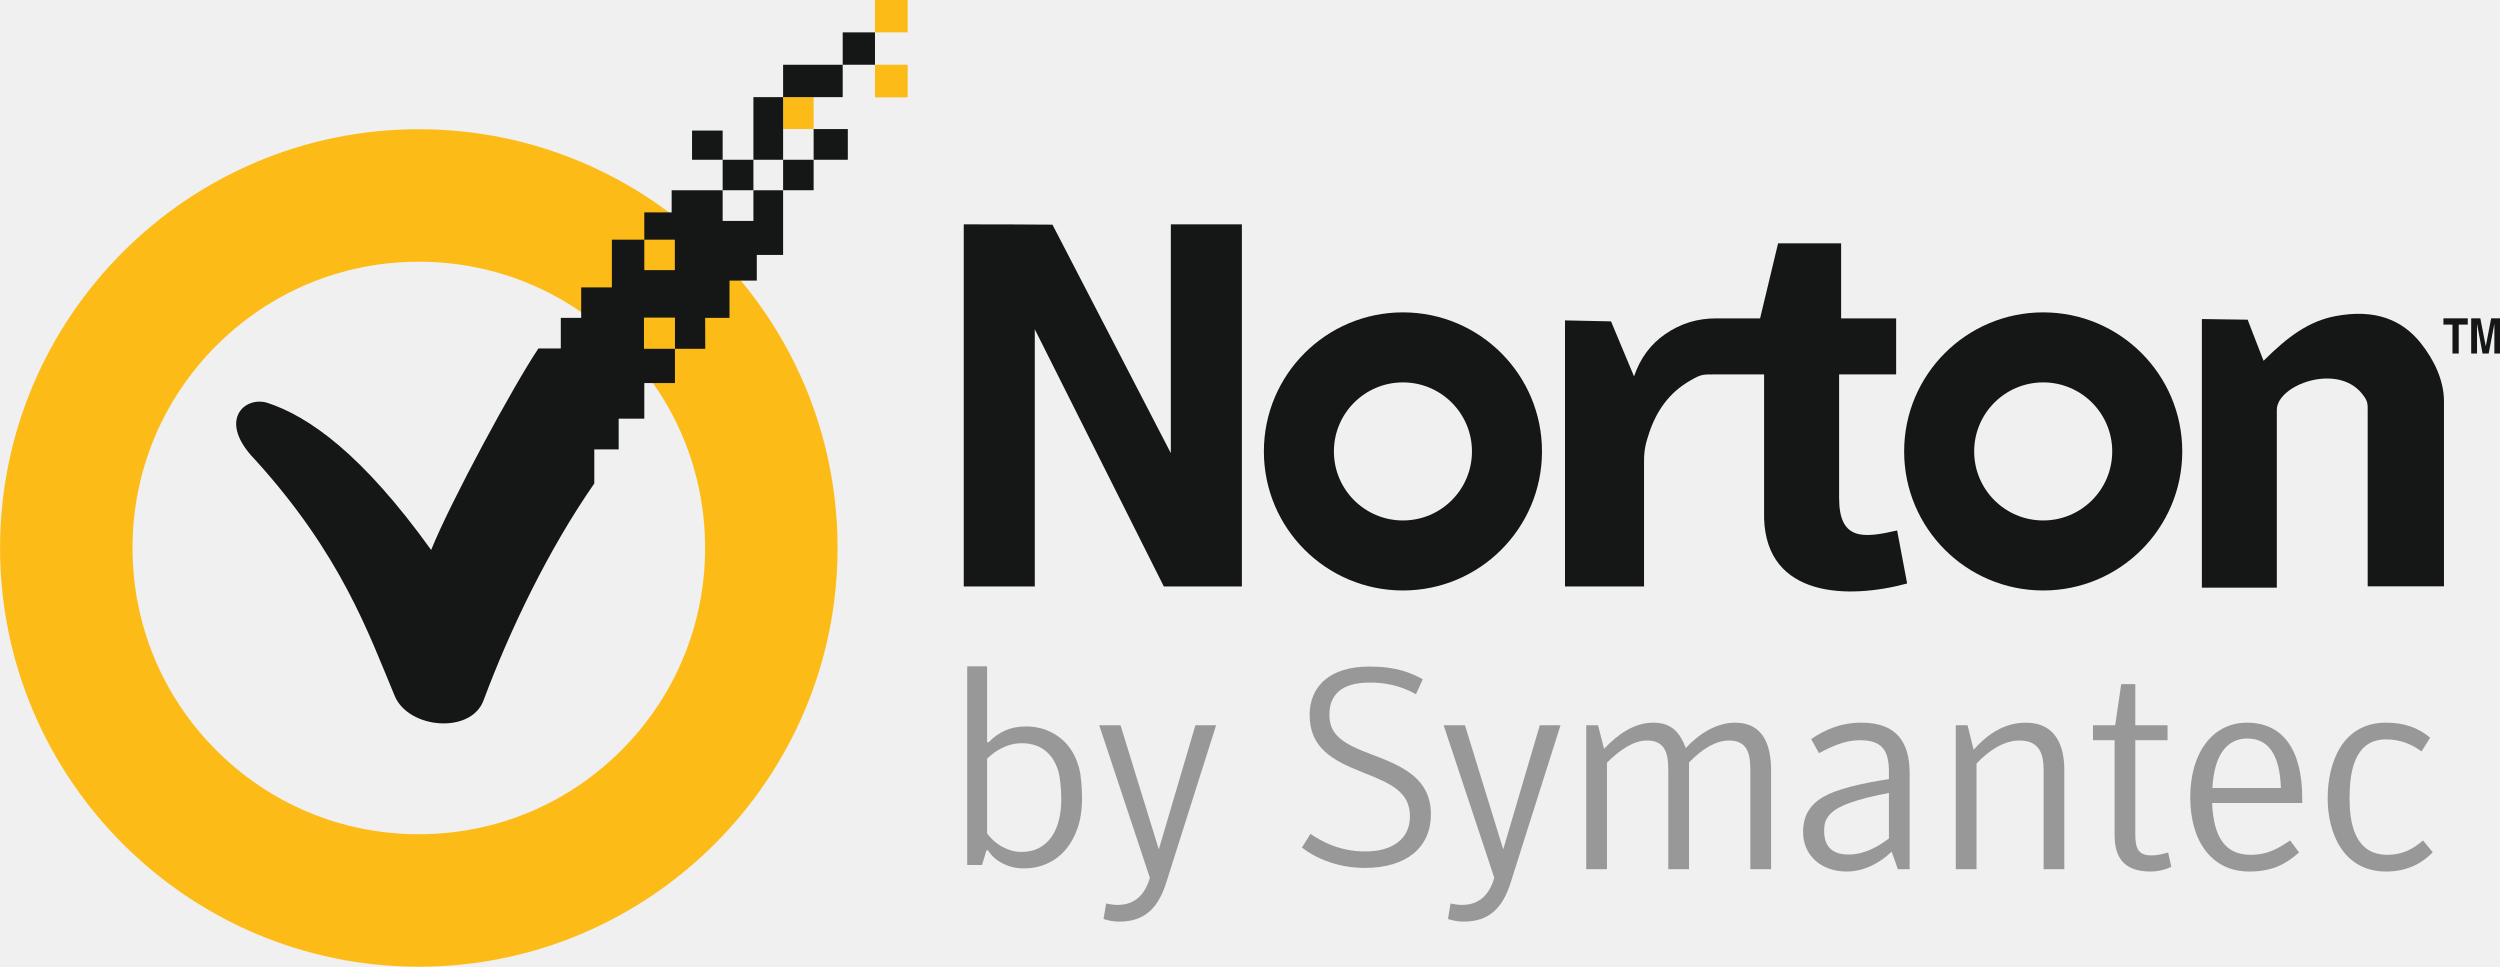
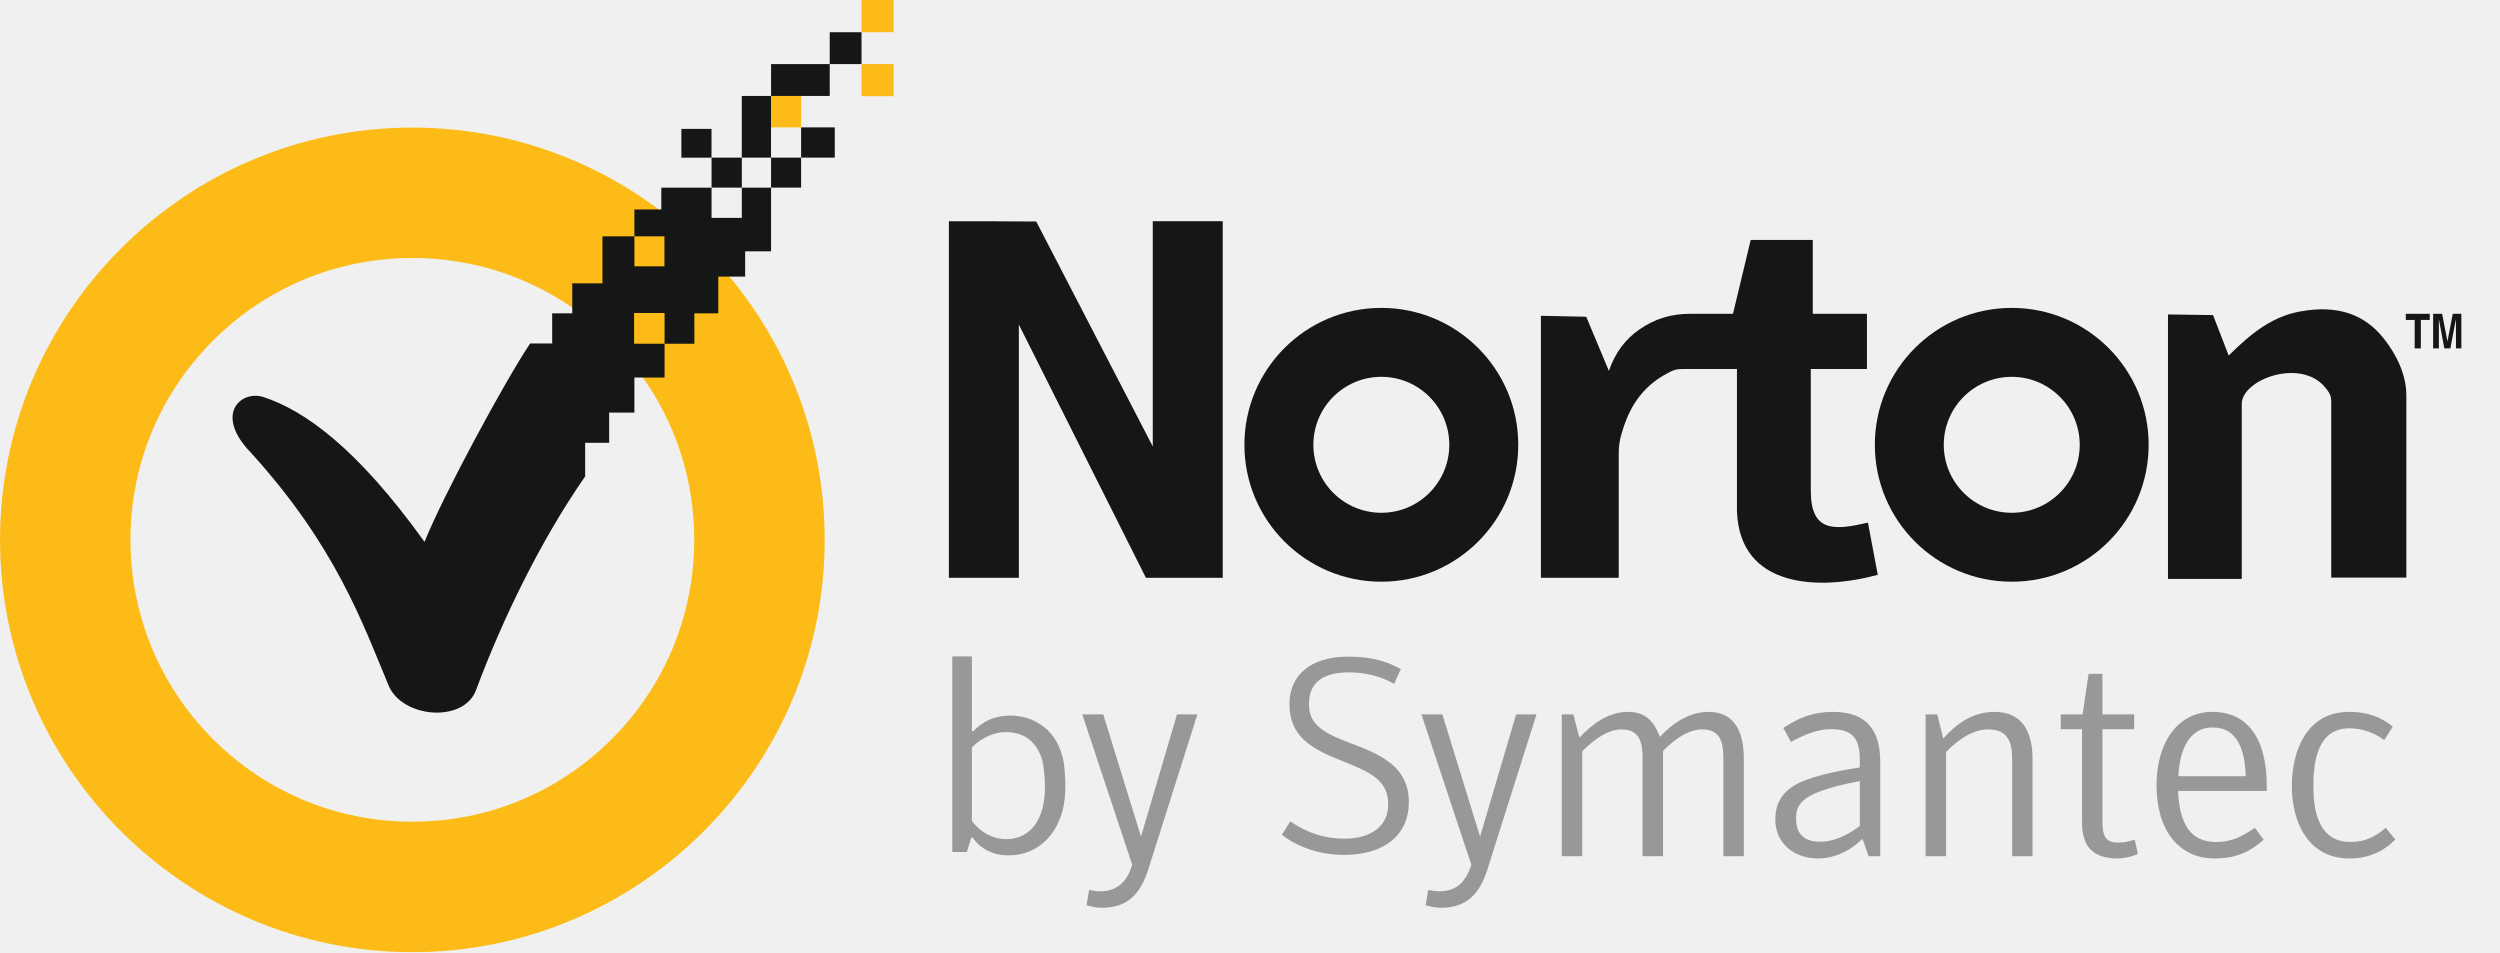
- <svg xmlns="http://www.w3.org/2000/svg" width="694.2pt" height="268.5pt" viewBox="0 0 694.2 268.5" version="1.1">
-   <defs>
-     <clipPath id="clip1">
-       <path d="M 678 88 L 694.199 88 L 694.199 99 L 678 99 Z M 678 88 " />
-     </clipPath>
-     <clipPath id="clip2">
-       <path d="M 0 35 L 233 35 L 233 268.5 L 0 268.5 Z M 0 35 " />
-     </clipPath>
-   </defs>
-   <g id="surface1">
-     <path style=" stroke:none;fill-rule:evenodd;fill:rgb(8.228%,8.617%,8.617%);fill-opacity:1;" d="M 267.613 62.297 C 275.859 62.297 284.055 62.312 292.246 62.383 L 325.117 125.824 L 325.117 62.297 L 344.844 62.297 L 344.844 162.855 L 323.176 162.859 L 287.34 91.441 L 287.34 162.855 L 267.613 162.855 Z M 267.613 62.297 " />
-     <path style=" stroke:none;fill-rule:evenodd;fill:rgb(8.228%,8.617%,8.617%);fill-opacity:1;" d="M 567.355 86.738 C 588.68 86.738 605.969 104.027 605.969 125.352 C 605.969 146.676 588.68 163.965 567.355 163.965 C 546.031 163.965 528.742 146.676 528.742 125.352 C 528.742 104.027 546.031 86.738 567.355 86.738 Z M 567.355 106.184 C 577.941 106.184 586.523 114.766 586.523 125.352 C 586.523 135.938 577.941 144.52 567.355 144.52 C 556.77 144.52 548.188 135.938 548.188 125.352 C 548.188 114.766 556.77 106.184 567.355 106.184 Z M 567.355 106.184 " />
-     <path style=" stroke:none;fill-rule:evenodd;fill:rgb(8.228%,8.617%,8.617%);fill-opacity:1;" d="M 389.566 86.738 C 410.895 86.738 428.18 104.027 428.18 125.352 C 428.18 146.676 410.895 163.965 389.566 163.965 C 368.242 163.965 350.953 146.676 350.953 125.352 C 350.953 104.027 368.242 86.738 389.566 86.738 Z M 389.566 106.184 C 400.152 106.184 408.734 114.766 408.734 125.352 C 408.734 135.938 400.152 144.52 389.566 144.52 C 378.98 144.52 370.398 135.938 370.398 125.352 C 370.398 114.766 378.98 106.184 389.566 106.184 Z M 389.566 106.184 " />
-     <path style=" stroke:none;fill-rule:evenodd;fill:rgb(8.228%,8.617%,8.617%);fill-opacity:1;" d="M 434.57 88.965 C 434.57 113.594 434.57 138.223 434.57 162.855 C 441.887 162.855 449.199 162.855 456.516 162.855 C 456.516 151.238 456.516 139.617 456.516 128.004 C 456.516 124.93 456.984 123.027 457.984 120.078 C 459.996 114.141 463.391 109.094 469.32 105.688 C 472.352 103.949 472.691 103.965 476.043 103.965 C 480.645 103.965 485.25 103.965 489.852 103.965 C 489.852 117.297 489.852 130.629 489.852 143.965 C 490.555 165.93 513.121 166.484 529.574 162.02 C 528.648 157.113 527.723 152.211 526.797 147.297 C 517.387 149.48 510.684 150.113 510.684 138.316 C 510.684 126.863 510.684 115.414 510.684 103.965 C 515.965 103.965 521.242 103.965 526.52 103.965 C 526.52 98.777 526.52 93.59 526.52 88.406 C 521.426 88.406 516.332 88.406 511.242 88.406 C 511.242 81.465 511.242 74.516 511.242 67.57 C 505.406 67.57 499.574 67.57 493.738 67.57 C 492.074 74.516 490.406 81.465 488.738 88.406 C 484.691 88.406 480.645 88.406 476.598 88.406 C 471.297 88.406 466.676 89.797 462.266 92.871 C 458.469 95.52 455.512 99.301 453.738 104.516 C 451.609 99.426 449.477 94.336 447.348 89.238 C 443.09 89.145 438.828 89.055 434.57 88.965 Z M 434.57 88.965 " />
-     <path style=" stroke:none;fill-rule:evenodd;fill:rgb(8.228%,8.617%,8.617%);fill-opacity:1;" d="M 611.414 88.59 C 611.414 113.449 611.414 138.316 611.414 163.18 C 618.352 163.18 625.289 163.18 632.227 163.18 C 632.227 146.727 632.227 130.273 632.227 113.82 C 632.227 106.914 648.859 100.742 655.797 109.219 C 657.633 111.465 657.461 112.055 657.461 114.738 C 657.461 130.762 657.461 146.785 657.461 162.809 C 664.52 162.809 671.582 162.809 678.641 162.809 C 678.641 145.684 678.641 128.555 678.641 111.426 C 678.641 105.59 675.863 99.895 672.258 95.352 C 667 88.715 659.453 85.738 648.57 87.766 C 641.223 89.137 635.359 93.359 628.543 100.191 C 627.07 96.383 625.598 92.578 624.125 88.77 C 619.887 88.715 615.652 88.648 611.414 88.59 Z M 611.414 88.59 " />
-     <g clip-path="url(#clip1)" clip-rule="nonzero">
-       <path style=" stroke:none;fill-rule:evenodd;fill:rgb(8.228%,8.617%,8.617%);fill-opacity:1;" d="M 682.738 90.129 L 685.25 90.129 L 685.25 88.402 L 678.488 88.402 L 678.488 90.129 L 681 90.129 L 681 98.164 L 682.738 98.164 Z M 694.258 88.402 L 691.746 88.402 L 690.262 96.098 L 690.238 96.098 L 688.734 88.402 L 686.199 88.402 L 686.199 98.164 L 687.82 98.164 L 687.82 90.008 L 687.844 90.008 L 689.359 98.164 L 691.062 98.164 L 692.613 90.008 L 692.637 90.008 L 692.637 98.164 L 694.258 98.164 Z M 694.258 88.402 " />
-     </g>
-     <g clip-path="url(#clip2)" clip-rule="nonzero">
-       <path style=" stroke:none;fill-rule:evenodd;fill:rgb(98.827%,73.242%,9.009%);fill-opacity:1;" d="M 116.293 268.441 C 52.195 268.434 0.023 216.27 0.016 152.152 C 0.023 88.047 52.195 35.887 116.293 35.883 C 180.402 35.887 232.574 88.047 232.574 152.152 C 232.574 216.27 180.402 268.434 116.293 268.441 Z M 116.293 72.672 C 95.082 72.672 75.121 80.938 60.086 95.949 C 45.074 110.973 36.797 130.934 36.797 152.152 C 36.797 173.379 45.074 193.348 60.09 208.379 C 75.109 223.379 95.078 231.652 116.293 231.652 C 137.527 231.652 157.488 223.379 172.52 208.359 C 187.516 193.348 195.793 173.379 195.793 152.152 C 195.793 130.934 187.516 110.973 172.516 95.941 C 157.48 80.938 137.508 72.672 116.293 72.672 Z M 116.293 72.672 " />
-     </g>
-     <path style=" stroke:none;fill-rule:evenodd;fill:rgb(98.827%,73.242%,9.009%);fill-opacity:1;" d="M 242.965 27.035 L 252.035 27.035 L 252.035 17.977 L 242.965 17.977 Z M 242.965 27.035 " />
-     <path style=" stroke:none;fill-rule:evenodd;fill:rgb(98.827%,73.242%,9.009%);fill-opacity:1;" d="M 242.965 8.988 L 252.035 8.988 L 252.035 -0.094 L 242.965 -0.094 Z M 242.965 8.988 " />
-     <path style=" stroke:none;fill-rule:evenodd;fill:rgb(98.827%,73.242%,9.009%);fill-opacity:1;" d="M 217.453 35.828 L 225.93 35.828 L 225.93 26.973 L 217.453 26.973 Z M 217.453 35.828 " />
-     <path style=" stroke:none;fill-rule:evenodd;fill:rgb(8.228%,8.617%,8.617%);fill-opacity:1;" d="M 200.668 52.824 L 209.207 52.824 L 209.207 44.363 L 200.668 44.363 Z M 200.668 52.824 " />
-     <path style=" stroke:none;fill-rule:evenodd;fill:rgb(8.228%,8.617%,8.617%);fill-opacity:1;" d="M 225.93 44.363 L 235.422 44.363 L 235.422 35.836 L 225.93 35.836 Z M 225.93 44.363 " />
-     <path style=" stroke:none;fill-rule:evenodd;fill:rgb(8.228%,8.617%,8.617%);fill-opacity:1;" d="M 192.168 44.363 L 200.668 44.363 L 200.668 36.254 L 192.168 36.254 Z M 192.168 44.363 " />
-     <path style=" stroke:none;fill-rule:evenodd;fill:rgb(8.228%,8.617%,8.617%);fill-opacity:1;" d="M 217.453 52.824 L 225.93 52.824 L 225.93 44.363 L 217.453 44.363 Z M 217.453 52.824 " />
-     <path style=" stroke:none;fill-rule:evenodd;fill:rgb(8.228%,8.617%,8.617%);fill-opacity:1;" d="M 234 17.977 L 242.965 17.977 L 242.965 8.988 L 234 8.988 Z M 234 17.977 " />
-     <path style=" stroke:none;fill-rule:evenodd;fill:rgb(8.228%,8.617%,8.617%);fill-opacity:1;" d="M 217.453 26.973 L 234 26.973 L 234 17.98 L 217.453 17.98 Z M 217.453 26.973 " />
-     <path style=" stroke:none;fill-rule:evenodd;fill:rgb(8.228%,8.617%,8.617%);fill-opacity:1;" d="M 209.207 44.363 L 217.453 44.363 L 217.453 26.973 L 209.207 26.973 Z M 209.207 44.363 " />
-     <path style=" stroke:none;fill-rule:evenodd;fill:rgb(8.228%,8.617%,8.617%);fill-opacity:1;" d="M 209.207 52.824 L 209.207 61.355 L 200.668 61.355 L 200.668 52.824 L 186.504 52.824 L 186.504 58.973 L 178.91 58.973 L 178.91 66.559 L 187.391 66.559 L 187.391 75.008 L 178.91 75.008 L 178.91 66.559 L 169.906 66.559 L 169.906 79.812 L 161.383 79.812 L 161.383 88.27 L 155.723 88.27 L 155.723 96.762 L 149.508 96.762 C 142.52 107.152 125.02 139.523 119.723 152.719 C 100.656 126.172 85.848 115.648 74.184 111.84 C 67.887 109.941 60.309 116.797 70.762 127.578 C 94.758 153.969 102.32 175.82 109.609 193.258 C 113.469 202.445 130.77 203.867 134.254 194.52 C 141.641 174.727 152.344 152.504 165.023 134.254 L 165.023 124.785 L 171.793 124.785 L 171.793 116.258 L 178.91 116.258 L 178.91 106.371 L 187.422 106.371 L 187.422 96.848 L 178.82 96.848 L 178.82 88.184 L 187.422 88.184 L 187.422 96.848 L 195.836 96.848 L 195.809 88.27 L 202.566 88.27 L 202.566 77.922 L 210.148 77.922 L 210.148 70.797 L 217.453 70.797 L 217.453 52.824 Z M 209.207 52.824 " />
-     <path style=" stroke:none;fill-rule:evenodd;fill:rgb(59.569%,59.569%,59.959%);fill-opacity:1;" d="M 363.898 231.559 L 361.512 235.34 C 363.344 236.777 365.934 238.293 369.172 239.398 C 371.984 240.359 375.289 241.004 379.008 241.004 C 384.855 241.004 389.402 239.547 392.496 237.012 C 395.664 234.418 397.332 230.66 397.332 226.16 C 397.332 221.383 395.57 218.102 392.727 215.617 C 389.793 213.059 385.684 211.281 381.125 209.59 C 376.938 208.047 374.008 206.688 372.09 205.043 C 370.047 203.289 369.152 201.262 369.152 198.469 C 369.152 195.754 369.938 193.512 371.805 191.926 C 373.613 190.395 376.402 189.535 380.441 189.535 C 383.75 189.535 386.441 190.059 388.664 190.781 C 390.453 191.367 391.93 192.086 393.18 192.762 L 395.078 188.602 C 393.316 187.664 391.52 186.836 389.395 186.219 C 386.965 185.52 384.059 185.09 380.215 185.09 C 374.82 185.09 370.766 186.426 368.023 188.668 C 365.105 191.059 363.656 194.504 363.656 198.469 C 363.656 203.102 365.258 206.273 367.855 208.672 C 370.52 211.137 374.277 212.852 378.445 214.492 C 382.5 216.09 385.684 217.43 387.906 219.195 C 390.258 221.059 391.508 223.336 391.508 226.715 C 391.508 229.828 390.305 232.254 388.129 233.918 C 385.98 235.566 382.895 236.43 379.117 236.43 C 375.516 236.43 372.449 235.734 369.812 234.715 C 367.539 233.828 365.594 232.703 363.898 231.559 Z M 363.898 231.559 " />
-     <path style=" stroke:none;fill-rule:evenodd;fill:rgb(59.569%,59.569%,59.959%);fill-opacity:1;" d="M 400.871 201.387 L 406.785 201.387 L 417.418 235.848 L 427.574 201.387 L 433.324 201.387 L 419.492 245.043 C 417.258 252.156 413.504 255.918 406.387 255.918 C 404.945 255.918 403.27 255.598 402.07 255.195 L 402.793 250.883 C 403.668 251.039 404.703 251.277 405.988 251.277 C 410.785 251.277 413.578 248.406 414.938 243.766 Z M 400.871 201.387 " />
-     <path style=" stroke:none;fill-rule:evenodd;fill:rgb(59.569%,59.569%,59.959%);fill-opacity:1;" d="M 481.875 200.672 C 489.801 200.672 491.793 207.305 491.793 213.781 L 491.793 241.367 L 486.035 241.367 L 486.035 213.859 C 486.035 209.629 485.398 205.621 480.117 205.621 C 476.516 205.621 472.762 207.867 469.012 211.707 L 469.012 241.367 L 463.25 241.367 L 463.25 213.859 C 463.25 209.629 462.617 205.621 457.328 205.621 C 453.652 205.621 449.824 208.184 446.219 211.785 L 446.219 241.367 L 440.465 241.367 L 440.465 201.387 L 443.742 201.387 L 445.422 207.941 C 449.098 204.027 453.652 200.672 459.094 200.672 C 464.289 200.672 466.527 203.551 468.121 207.715 C 471.883 203.629 476.688 200.672 481.875 200.672 Z M 481.875 200.672 " />
-     <path style=" stroke:none;fill-rule:evenodd;fill:rgb(59.569%,59.569%,59.959%);fill-opacity:1;" d="M 524.516 220.184 C 515.797 221.859 510.043 223.703 507.883 226.418 C 506.848 227.695 506.527 228.895 506.527 230.73 C 506.527 234.812 508.523 237.285 513.316 237.285 C 517.875 237.285 521.793 234.891 524.516 232.812 Z M 524.516 214.344 C 524.516 208.504 522.754 205.543 516.434 205.543 C 512.355 205.543 508.684 207.227 505.09 209.145 L 502.93 205.227 C 506.688 202.672 510.996 200.672 516.922 200.672 C 526.594 200.672 530.273 206.031 530.273 214.738 L 530.273 241.367 L 526.996 241.367 C 526.996 241.367 525.312 236.484 525.242 236.484 C 522.434 239.285 517.953 242.008 512.762 242.008 C 505.812 242.008 500.684 237.605 500.684 231.051 C 500.684 226.648 502.453 223.535 506.277 221.293 C 509.957 219.141 516.602 217.543 524.516 216.344 C 524.516 216.258 524.516 214.344 524.516 214.344 Z M 524.516 214.344 " />
-     <path style=" stroke:none;fill-rule:evenodd;fill:rgb(59.569%,59.569%,59.959%);fill-opacity:1;" d="M 543.082 201.387 L 546.355 201.387 L 548.035 208.184 C 551.719 204.027 556.43 200.672 562.504 200.672 C 570.984 200.672 573.219 207.305 573.219 213.781 L 573.219 241.367 L 567.473 241.367 L 567.473 213.859 C 567.473 209.629 566.5 205.621 560.746 205.621 C 556.676 205.621 552.434 208.184 548.84 212.023 L 548.84 241.367 L 543.082 241.367 Z M 543.082 201.387 " />
-     <path style=" stroke:none;fill-rule:evenodd;fill:rgb(59.569%,59.569%,59.959%);fill-opacity:1;" d="M 581.18 205.543 L 581.18 201.387 L 587.34 201.387 L 589.02 189.961 L 592.93 189.961 L 592.93 201.387 L 601.887 201.387 L 601.887 205.543 L 592.93 205.543 L 592.93 231.535 C 592.93 235.371 593.574 237.527 597.41 237.527 C 599.09 237.527 600.207 237.215 602.055 236.727 L 602.926 240.723 C 601.41 241.445 599.254 242.008 597.168 242.008 C 590.133 242.008 587.184 238.484 587.184 231.93 L 587.184 205.543 Z M 581.18 205.543 " />
-     <path style=" stroke:none;fill-rule:evenodd;fill:rgb(59.569%,59.569%,59.959%);fill-opacity:1;" d="M 633.363 218.82 C 633.051 209.715 630.004 205.07 624.016 205.07 C 618.574 205.07 614.816 209.383 614.344 218.82 Z M 624.973 237.363 C 629.609 237.363 632.492 235.691 635.93 233.371 L 638.398 236.727 C 634.57 240.004 631.051 242.008 624.496 242.008 C 614.5 242.008 608.188 234.012 608.188 221.379 C 608.188 208.988 614.422 200.672 623.934 200.672 C 633.684 200.672 639.285 207.867 639.285 221.703 L 639.285 222.977 L 614.262 222.977 C 614.66 232.332 617.773 237.363 624.973 237.363 Z M 624.973 237.363 " />
-     <path style=" stroke:none;fill-rule:evenodd;fill:rgb(59.569%,59.569%,59.959%);fill-opacity:1;" d="M 646.348 221.703 C 646.348 211.867 650.344 200.672 662.574 200.672 C 667.695 200.672 671.531 202.113 674.805 204.828 L 672.41 208.664 C 669.93 206.754 666.492 205.312 662.574 205.312 C 653.457 205.312 652.426 214.984 652.426 221.777 C 652.426 228.172 653.703 237.363 662.895 237.363 C 667.133 237.363 670.09 235.77 672.809 233.371 L 675.527 236.648 C 672.809 239.527 668.641 242.008 662.574 242.008 C 650.668 242.008 646.348 231.293 646.348 221.703 Z M 646.348 221.703 " />
-     <path style=" stroke:none;fill-rule:evenodd;fill:rgb(59.569%,59.569%,59.959%);fill-opacity:1;" d="M 305.23 201.387 L 311.145 201.387 L 321.777 235.848 L 331.938 201.387 L 337.688 201.387 L 323.855 245.043 C 321.617 252.156 317.863 255.918 310.75 255.918 C 309.305 255.918 307.633 255.598 306.43 255.195 L 307.152 250.883 C 308.031 251.039 309.066 251.277 310.348 251.277 C 315.148 251.277 317.938 248.406 319.301 243.766 Z M 305.23 201.387 " />
-     <path style=" stroke:none;fill-rule:evenodd;fill:rgb(59.569%,59.569%,59.959%);fill-opacity:1;" d="M 294.402 217.023 C 294.496 217.828 294.57 218.672 294.621 219.512 C 294.672 220.383 294.699 221.246 294.699 222.039 C 294.699 222.559 294.684 223.078 294.652 223.582 C 294.625 224.09 294.582 224.59 294.523 225.07 C 294.465 225.559 294.391 226.035 294.305 226.504 C 294.215 226.969 294.113 227.43 293.996 227.879 C 293.879 228.328 293.746 228.754 293.605 229.168 C 293.457 229.586 293.301 229.98 293.125 230.367 C 292.953 230.746 292.766 231.117 292.562 231.473 C 292.363 231.832 292.145 232.168 291.914 232.492 L 291.906 232.504 C 291.676 232.82 291.43 233.129 291.172 233.406 C 290.914 233.695 290.637 233.965 290.348 234.215 C 290.059 234.465 289.754 234.703 289.438 234.914 C 289.125 235.129 288.793 235.32 288.449 235.504 C 288.109 235.676 287.754 235.832 287.383 235.965 C 287.012 236.098 286.629 236.211 286.234 236.297 C 285.836 236.383 285.422 236.453 285 236.492 C 284.574 236.539 284.137 236.559 283.688 236.559 C 283.391 236.559 283.094 236.551 282.809 236.527 C 282.52 236.504 282.238 236.473 281.961 236.426 C 281.68 236.383 281.41 236.328 281.148 236.258 C 280.938 236.211 280.73 236.145 280.527 236.078 L 280.484 236.062 L 280.473 236.055 L 280.375 236.023 C 280.121 235.934 279.875 235.844 279.641 235.746 C 279.406 235.652 279.176 235.551 278.945 235.441 C 278.723 235.34 278.5 235.227 278.281 235.105 C 278.066 234.988 277.855 234.867 277.652 234.742 L 277.652 234.738 L 277.648 234.738 C 277.449 234.609 277.254 234.48 277.074 234.352 C 276.887 234.223 276.707 234.09 276.531 233.953 C 276.359 233.812 276.188 233.672 276.027 233.531 C 275.867 233.387 275.711 233.242 275.566 233.098 C 275.422 232.957 275.281 232.809 275.148 232.664 C 275.016 232.523 274.891 232.383 274.77 232.254 C 274.652 232.113 274.539 231.98 274.434 231.852 C 274.332 231.723 274.234 231.594 274.141 231.469 L 274.117 231.438 L 274.098 231.406 L 274.098 210.652 L 274.133 210.617 L 274.168 210.59 C 274.484 210.277 274.816 209.98 275.156 209.703 C 275.5 209.414 275.852 209.148 276.215 208.898 L 276.242 208.879 C 276.594 208.633 276.965 208.402 277.344 208.184 C 277.73 207.961 278.129 207.746 278.543 207.551 C 278.957 207.355 279.379 207.18 279.805 207.035 C 280.23 206.887 280.668 206.766 281.109 206.668 C 281.551 206.57 282 206.496 282.457 206.453 C 282.914 206.398 283.379 206.379 283.848 206.379 C 284.148 206.379 284.453 206.387 284.754 206.41 C 285.059 206.438 285.367 206.473 285.676 206.523 C 285.988 206.578 286.293 206.633 286.598 206.711 C 286.902 206.777 287.215 206.867 287.523 206.965 C 287.828 207.059 288.133 207.18 288.434 207.316 C 288.73 207.461 289.027 207.617 289.32 207.797 C 289.613 207.977 289.898 208.18 290.18 208.398 C 290.461 208.617 290.738 208.855 291.008 209.113 C 291.277 209.379 291.539 209.66 291.785 209.969 C 292.031 210.277 292.266 210.613 292.484 210.977 C 292.707 211.336 292.914 211.715 293.109 212.129 C 293.305 212.535 293.488 212.965 293.66 213.422 C 293.816 213.84 293.953 214.355 294.074 214.941 C 294.203 215.578 294.312 216.281 294.402 217.02 Z M 300.117 226.281 C 300.23 225.555 300.312 224.797 300.371 224.008 C 300.43 223.219 300.457 222.398 300.457 221.551 C 300.457 220.879 300.438 220.109 300.398 219.32 C 300.363 218.559 300.312 217.773 300.242 217.023 C 300.18 216.348 300.102 215.684 300.012 215.082 C 299.93 214.527 299.836 214.031 299.73 213.629 C 299.609 213.16 299.48 212.711 299.34 212.273 C 299.199 211.84 299.047 211.418 298.887 211.02 C 298.727 210.617 298.555 210.23 298.375 209.863 C 298.195 209.496 298.004 209.145 297.801 208.809 C 297.598 208.469 297.387 208.141 297.168 207.836 C 296.953 207.527 296.73 207.23 296.5 206.953 C 296.27 206.668 296.027 206.398 295.781 206.145 C 295.535 205.891 295.277 205.652 295.016 205.426 C 294.75 205.207 294.48 204.984 294.207 204.777 C 293.934 204.57 293.66 204.379 293.387 204.191 C 293.109 204.008 292.832 203.84 292.551 203.676 C 292.273 203.516 291.988 203.367 291.707 203.23 C 291.422 203.09 291.133 202.965 290.844 202.844 C 290.559 202.727 290.27 202.617 289.977 202.516 C 289.691 202.422 289.398 202.336 289.105 202.254 C 288.816 202.18 288.527 202.113 288.238 202.055 C 287.945 202.004 287.656 201.953 287.371 201.906 C 287.086 201.863 286.809 201.832 286.543 201.801 C 286.27 201.773 285.996 201.754 285.73 201.738 C 285.465 201.727 285.207 201.719 284.949 201.719 C 284.398 201.719 283.863 201.742 283.352 201.789 C 282.836 201.84 282.336 201.91 281.844 202.004 C 281.355 202.098 280.887 202.219 280.43 202.359 C 279.973 202.504 279.527 202.664 279.098 202.852 C 278.672 203.043 278.258 203.254 277.859 203.473 C 277.461 203.703 277.074 203.945 276.699 204.215 C 276.324 204.473 275.961 204.758 275.613 205.062 C 275.266 205.367 274.93 205.688 274.609 206.027 L 274.574 206.062 L 274.543 206.098 L 274.098 206.098 L 274.098 185.023 L 268.574 185.023 L 268.574 240.195 L 272.676 240.195 L 273.887 236.277 L 273.91 236.195 L 273.934 236.117 L 274.348 236.117 L 274.383 236.172 L 274.414 236.227 C 274.461 236.301 274.52 236.391 274.59 236.488 C 274.66 236.586 274.738 236.688 274.824 236.797 L 274.887 236.879 L 274.891 236.879 L 274.891 236.883 C 274.961 236.969 275.035 237.059 275.109 237.148 C 275.219 237.277 275.336 237.41 275.453 237.547 C 275.574 237.68 275.703 237.816 275.844 237.957 C 275.984 238.09 276.137 238.223 276.297 238.359 C 276.461 238.496 276.637 238.633 276.82 238.77 C 277 238.898 277.191 239.031 277.391 239.164 L 277.395 239.164 L 277.402 239.172 C 277.602 239.305 277.812 239.434 278.035 239.555 C 278.258 239.68 278.496 239.801 278.742 239.914 C 278.988 240.031 279.25 240.145 279.527 240.254 C 279.77 240.348 280.023 240.441 280.285 240.531 L 280.379 240.562 C 280.672 240.656 280.977 240.742 281.289 240.812 C 281.602 240.887 281.93 240.945 282.266 240.996 C 282.605 241.043 282.957 241.082 283.32 241.102 C 283.68 241.129 284.055 241.141 284.438 241.141 C 284.953 241.141 285.465 241.113 285.969 241.066 C 286.469 241.02 286.973 240.945 287.469 240.844 C 287.965 240.746 288.457 240.629 288.945 240.477 C 289.418 240.336 289.887 240.168 290.344 239.98 L 290.383 239.965 C 290.863 239.77 291.332 239.547 291.781 239.305 C 292.234 239.059 292.672 238.785 293.098 238.492 C 293.52 238.195 293.93 237.871 294.328 237.523 C 294.727 237.176 295.113 236.801 295.484 236.398 L 295.52 236.363 C 295.879 235.973 296.223 235.559 296.551 235.117 C 296.887 234.664 297.203 234.184 297.504 233.676 C 297.805 233.172 298.086 232.637 298.352 232.078 C 298.617 231.516 298.863 230.926 299.094 230.312 C 299.32 229.695 299.52 229.051 299.691 228.383 C 299.863 227.711 300.004 227.008 300.117 226.281 Z M 300.117 226.281 " />
+ <svg xmlns="http://www.w3.org/2000/svg" width="63" height="24" viewBox="0 0 63 24" fill="none">
+   <path fill-rule="evenodd" clip-rule="evenodd" d="M23.912 5.575C24.649 5.575 25.381 5.576 26.113 5.582L29.05 11.251V5.575H30.813V14.56L28.877 14.56L25.675 8.179V14.56H23.912V5.575Z" fill="#151616" />
+   <path fill-rule="evenodd" clip-rule="evenodd" d="M50.696 7.759C52.601 7.759 54.146 9.304 54.146 11.209C54.146 13.114 52.601 14.659 50.696 14.659C48.791 14.659 47.246 13.114 47.246 11.209C47.246 9.304 48.791 7.759 50.696 7.759ZM50.696 9.496C51.642 9.496 52.409 10.263 52.409 11.209C52.409 12.155 51.642 12.922 50.696 12.922C49.75 12.922 48.983 12.155 48.983 11.209C48.983 10.263 49.75 9.496 50.696 9.496Z" fill="#151616" />
+   <path fill-rule="evenodd" clip-rule="evenodd" d="M34.81 7.759C36.715 7.759 38.26 9.304 38.26 11.209C38.26 13.114 36.715 14.659 34.81 14.659C32.904 14.659 31.359 13.114 31.359 11.209C31.359 9.304 32.904 7.759 34.81 7.759ZM34.81 9.496C35.755 9.496 36.522 10.263 36.522 11.209C36.522 12.155 35.755 12.922 34.81 12.922C33.864 12.922 33.097 12.155 33.097 11.209C33.097 10.263 33.864 9.496 34.81 9.496Z" fill="#151616" />
+   <path fill-rule="evenodd" clip-rule="evenodd" d="M38.831 7.958C38.831 10.159 38.831 12.359 38.831 14.56C39.485 14.56 40.138 14.56 40.792 14.56C40.792 13.522 40.792 12.484 40.792 11.446C40.792 11.171 40.834 11.002 40.923 10.738C41.103 10.207 41.406 9.756 41.936 9.452C42.207 9.297 42.237 9.298 42.537 9.298C42.948 9.298 43.359 9.298 43.771 9.298C43.771 10.489 43.771 11.681 43.771 12.872C43.834 14.835 45.85 14.884 47.32 14.486C47.237 14.047 47.155 13.609 47.072 13.17C46.231 13.365 45.632 13.422 45.632 12.368C45.632 11.344 45.632 10.321 45.632 9.298C46.104 9.298 46.576 9.298 47.047 9.298C47.047 8.835 47.047 8.371 47.047 7.908C46.592 7.908 46.137 7.908 45.682 7.908C45.682 7.288 45.682 6.667 45.682 6.046C45.16 6.046 44.639 6.046 44.118 6.046C43.969 6.667 43.82 7.288 43.671 7.908C43.31 7.908 42.948 7.908 42.586 7.908C42.113 7.908 41.7 8.032 41.306 8.307C40.967 8.544 40.702 8.881 40.544 9.347C40.354 8.893 40.163 8.438 39.973 7.982C39.592 7.974 39.212 7.966 38.831 7.958Z" fill="#151616" />
+   <path fill-rule="evenodd" clip-rule="evenodd" d="M54.633 7.924C54.633 10.146 54.633 12.367 54.633 14.589C55.253 14.589 55.873 14.589 56.492 14.589C56.492 13.119 56.492 11.649 56.492 10.179C56.492 9.562 57.979 9.01 58.599 9.767C58.763 9.968 58.747 10.021 58.747 10.261C58.747 11.692 58.747 13.124 58.747 14.556C59.378 14.556 60.009 14.556 60.64 14.556C60.64 13.026 60.64 11.495 60.64 9.965C60.64 9.443 60.392 8.934 60.069 8.528C59.6 7.935 58.925 7.669 57.953 7.851C57.296 7.973 56.772 8.35 56.163 8.961C56.032 8.62 55.9 8.281 55.769 7.94C55.39 7.935 55.011 7.929 54.633 7.924Z" fill="#151616" />
+   <mask id="mask0_187_944" style="mask-type:luminance" maskUnits="userSpaceOnUse" x="60" y="7" width="3" height="2">
+     <path d="M60.583 7.872H62.03V8.854H60.583V7.872Z" fill="white" />
+   </mask>
+   <g mask="url(#mask0_187_944)">
+     <path fill-rule="evenodd" clip-rule="evenodd" d="M61.005 8.062H61.23V7.907H60.626V8.062H60.85V8.78H61.005V8.062ZM62.035 7.907H61.81L61.678 8.595H61.675L61.541 7.907H61.315V8.78H61.459V8.051H61.461L61.597 8.78H61.749L61.888 8.051H61.89V8.78H62.035V7.907Z" fill="#151616" />
  </g>
+   <mask id="mask1_187_944" style="mask-type:luminance" maskUnits="userSpaceOnUse" x="0" y="3" width="21" height="21">
+     <path d="M0 3.136H20.82V24H0V3.136Z" fill="white" />
+   </mask>
+   <g mask="url(#mask1_187_944)">
+     <path fill-rule="evenodd" clip-rule="evenodd" d="M10.391 23.995C4.664 23.994 0.002 19.333 0.001 13.604C0.002 7.876 4.664 3.215 10.391 3.215C16.12 3.215 20.782 7.876 20.782 13.604C20.782 19.333 16.12 23.994 10.391 23.995ZM10.391 6.502C8.496 6.502 6.712 7.24 5.369 8.582C4.028 9.924 3.288 11.708 3.288 13.604C3.288 15.501 4.028 17.285 5.369 18.628C6.711 19.968 8.496 20.707 10.391 20.707C12.289 20.707 14.072 19.968 15.415 18.626C16.755 17.285 17.495 15.501 17.495 13.604C17.495 11.708 16.755 9.924 15.415 8.581C14.072 7.24 12.287 6.502 10.391 6.502Z" fill="#FCBB17" />
+   </g>
+   <path fill-rule="evenodd" clip-rule="evenodd" d="M21.71 2.424H22.52V1.615H21.71V2.424Z" fill="#FCBB17" />
+   <path fill-rule="evenodd" clip-rule="evenodd" d="M21.71 0.812H22.52V0H21.71V0.812Z" fill="#FCBB17" />
+   <path fill-rule="evenodd" clip-rule="evenodd" d="M19.431 3.21H20.188V2.418H19.431V3.21Z" fill="#FCBB17" />
+   <path fill-rule="evenodd" clip-rule="evenodd" d="M17.931 4.728H18.694V3.972H17.931V4.728Z" fill="#151616" />
+   <path fill-rule="evenodd" clip-rule="evenodd" d="M20.188 3.972H21.036V3.21H20.188V3.972Z" fill="#151616" />
+   <path fill-rule="evenodd" clip-rule="evenodd" d="M17.171 3.973H17.93V3.248H17.171V3.973Z" fill="#151616" />
+   <path fill-rule="evenodd" clip-rule="evenodd" d="M19.431 4.728H20.188V3.972H19.431V4.728Z" fill="#151616" />
+   <path fill-rule="evenodd" clip-rule="evenodd" d="M20.909 1.615H21.71V0.812H20.909V1.615Z" fill="#151616" />
+   <path fill-rule="evenodd" clip-rule="evenodd" d="M19.431 2.418H20.909V1.615H19.431V2.418Z" fill="#151616" />
+   <path fill-rule="evenodd" clip-rule="evenodd" d="M18.693 3.972H19.43V2.418H18.693V3.972Z" fill="#151616" />
+   <path fill-rule="evenodd" clip-rule="evenodd" d="M18.694 4.729V5.491H17.931V4.729H16.665V5.278H15.987V5.956H16.744V6.711H15.987V5.956H15.182V7.14H14.421V7.896H13.915V8.655H13.36C12.735 9.583 11.171 12.476 10.698 13.655C8.994 11.282 7.671 10.342 6.629 10.002C6.066 9.832 5.389 10.445 6.323 11.408C8.467 13.766 9.143 15.719 9.794 17.277C10.139 18.098 11.685 18.225 11.996 17.39C12.656 15.621 13.613 13.635 14.746 12.005V11.159H15.351V10.397H15.987V9.513H16.747V8.662H15.979V7.888H16.747V8.662H17.499L17.497 7.896H18.101V6.971H18.778V6.334H19.431V4.729H18.694Z" fill="#151616" />
+   <path fill-rule="evenodd" clip-rule="evenodd" d="M32.516 20.699L32.303 21.037C32.466 21.165 32.698 21.301 32.987 21.4C33.239 21.485 33.534 21.543 33.866 21.543C34.389 21.543 34.795 21.413 35.071 21.186C35.354 20.955 35.503 20.619 35.503 20.217C35.503 19.79 35.346 19.497 35.092 19.275C34.83 19.046 34.463 18.887 34.055 18.736C33.681 18.598 33.419 18.477 33.248 18.33C33.065 18.173 32.986 17.992 32.986 17.742C32.986 17.5 33.056 17.299 33.222 17.158C33.384 17.021 33.633 16.944 33.994 16.944C34.29 16.944 34.53 16.991 34.729 17.055C34.889 17.108 35.021 17.172 35.132 17.232L35.302 16.861C35.145 16.777 34.984 16.703 34.794 16.648C34.577 16.585 34.317 16.547 33.974 16.547C33.492 16.547 33.13 16.666 32.885 16.867C32.624 17.08 32.494 17.388 32.494 17.742C32.494 18.156 32.638 18.44 32.87 18.654C33.108 18.874 33.443 19.027 33.816 19.174C34.178 19.317 34.463 19.437 34.661 19.594C34.871 19.761 34.983 19.964 34.983 20.266C34.983 20.544 34.876 20.761 34.681 20.91C34.489 21.057 34.213 21.134 33.876 21.134C33.554 21.134 33.28 21.072 33.044 20.981C32.841 20.902 32.667 20.801 32.516 20.699Z" fill="#989899" />
+   <path fill-rule="evenodd" clip-rule="evenodd" d="M35.82 18.003H36.348L37.298 21.083L38.206 18.003H38.72L37.484 21.904C37.284 22.54 36.949 22.876 36.313 22.876C36.184 22.876 36.034 22.847 35.927 22.811L35.992 22.426C36.07 22.44 36.162 22.461 36.277 22.461C36.706 22.461 36.955 22.205 37.077 21.79L35.82 18.003Z" fill="#989899" />
+   <path fill-rule="evenodd" clip-rule="evenodd" d="M43.058 17.939C43.766 17.939 43.944 18.532 43.944 19.111V21.576H43.429V19.118C43.429 18.74 43.372 18.381 42.901 18.381C42.579 18.381 42.243 18.582 41.908 18.925V21.576H41.393V19.118C41.393 18.74 41.337 18.381 40.864 18.381C40.536 18.381 40.194 18.61 39.872 18.932V21.576H39.357V18.003H39.65L39.8 18.589C40.129 18.239 40.536 17.939 41.022 17.939C41.486 17.939 41.686 18.197 41.829 18.569C42.165 18.203 42.594 17.939 43.058 17.939Z" fill="#989899" />
+   <path fill-rule="evenodd" clip-rule="evenodd" d="M46.868 19.683C46.089 19.832 45.575 19.997 45.382 20.24C45.289 20.354 45.26 20.461 45.26 20.625C45.26 20.99 45.439 21.211 45.867 21.211C46.274 21.211 46.624 20.997 46.868 20.811V19.683ZM46.868 19.161C46.868 18.639 46.71 18.375 46.146 18.375C45.781 18.375 45.453 18.525 45.132 18.696L44.939 18.346C45.275 18.118 45.66 17.939 46.189 17.939C47.053 17.939 47.382 18.418 47.382 19.196V21.576H47.089C47.089 21.576 46.939 21.139 46.933 21.139C46.682 21.39 46.281 21.633 45.818 21.633C45.197 21.633 44.738 21.239 44.738 20.654C44.738 20.26 44.896 19.982 45.238 19.782C45.567 19.59 46.161 19.447 46.868 19.34C46.868 19.332 46.868 19.161 46.868 19.161Z" fill="#989899" />
+   <path fill-rule="evenodd" clip-rule="evenodd" d="M48.526 18.003H48.819L48.969 18.61C49.298 18.239 49.719 17.939 50.262 17.939C51.02 17.939 51.219 18.532 51.219 19.111V21.576H50.706V19.118C50.706 18.74 50.619 18.381 50.105 18.381C49.741 18.381 49.362 18.61 49.041 18.953V21.576H48.526V18.003Z" fill="#989899" />
+   <path fill-rule="evenodd" clip-rule="evenodd" d="M51.931 18.375V18.003H52.482L52.632 16.982H52.981V18.003H53.781V18.375H52.981V20.697C52.981 21.04 53.039 21.233 53.381 21.233C53.532 21.233 53.631 21.205 53.796 21.161L53.874 21.518C53.739 21.583 53.546 21.633 53.36 21.633C52.731 21.633 52.468 21.318 52.468 20.733V18.375H51.931Z" fill="#989899" />
+   <path fill-rule="evenodd" clip-rule="evenodd" d="M56.594 19.561C56.566 18.747 56.294 18.332 55.758 18.332C55.272 18.332 54.937 18.718 54.894 19.561H56.594ZM55.844 21.218C56.258 21.218 56.516 21.068 56.823 20.861L57.044 21.161C56.702 21.454 56.387 21.633 55.801 21.633C54.908 21.633 54.344 20.918 54.344 19.79C54.344 18.682 54.901 17.939 55.751 17.939C56.622 17.939 57.123 18.582 57.123 19.818V19.932H54.887C54.923 20.768 55.201 21.218 55.844 21.218Z" fill="#989899" />
+   <path fill-rule="evenodd" clip-rule="evenodd" d="M57.754 19.818C57.754 18.94 58.111 17.939 59.204 17.939C59.661 17.939 60.004 18.068 60.297 18.311L60.083 18.653C59.861 18.483 59.554 18.354 59.204 18.354C58.389 18.354 58.297 19.218 58.297 19.825C58.297 20.396 58.411 21.218 59.232 21.218C59.611 21.218 59.875 21.075 60.118 20.861L60.361 21.154C60.118 21.411 59.746 21.633 59.204 21.633C58.14 21.633 57.754 20.675 57.754 19.818Z" fill="#989899" />
+   <path fill-rule="evenodd" clip-rule="evenodd" d="M27.274 18.003H27.802L28.753 21.083L29.66 18.003H30.174L28.938 21.904C28.738 22.54 28.403 22.876 27.767 22.876C27.638 22.876 27.489 22.847 27.381 22.811L27.446 22.426C27.524 22.44 27.617 22.461 27.731 22.461C28.16 22.461 28.409 22.205 28.531 21.79L27.274 18.003Z" fill="#989899" />
+   <path fill-rule="evenodd" clip-rule="evenodd" d="M26.306 19.4C26.315 19.472 26.321 19.548 26.326 19.623C26.331 19.701 26.333 19.778 26.333 19.849C26.333 19.895 26.331 19.941 26.329 19.986C26.326 20.032 26.322 20.076 26.317 20.119C26.312 20.163 26.305 20.206 26.298 20.247C26.29 20.289 26.281 20.33 26.27 20.37C26.26 20.41 26.248 20.448 26.235 20.485C26.222 20.523 26.208 20.558 26.192 20.593C26.177 20.627 26.16 20.66 26.142 20.692C26.124 20.724 26.105 20.754 26.084 20.783L26.083 20.784C26.063 20.812 26.041 20.839 26.018 20.864C25.995 20.89 25.97 20.914 25.944 20.936C25.918 20.959 25.891 20.98 25.863 20.999C25.835 21.018 25.805 21.035 25.774 21.052C25.744 21.067 25.712 21.081 25.679 21.093C25.646 21.105 25.612 21.115 25.576 21.122C25.541 21.13 25.504 21.137 25.466 21.14C25.428 21.144 25.389 21.146 25.349 21.146C25.322 21.146 25.296 21.145 25.27 21.143C25.245 21.141 25.22 21.138 25.195 21.134C25.17 21.13 25.145 21.125 25.122 21.119C25.103 21.115 25.085 21.109 25.067 21.103L25.063 21.102L25.062 21.101L25.053 21.098C25.03 21.09 25.008 21.082 24.987 21.073C24.966 21.065 24.946 21.056 24.925 21.046C24.905 21.037 24.885 21.027 24.866 21.016C24.847 21.006 24.828 20.995 24.81 20.984V20.983H24.809C24.792 20.972 24.774 20.96 24.758 20.949C24.741 20.937 24.725 20.925 24.709 20.913C24.694 20.901 24.679 20.888 24.665 20.875C24.65 20.863 24.636 20.85 24.623 20.837C24.61 20.824 24.598 20.811 24.586 20.798C24.574 20.785 24.563 20.773 24.552 20.761C24.542 20.749 24.532 20.737 24.522 20.725C24.513 20.714 24.504 20.702 24.496 20.691L24.494 20.688L24.492 20.686V18.831L24.495 18.828L24.498 18.826C24.527 18.798 24.556 18.771 24.587 18.746C24.617 18.72 24.649 18.697 24.681 18.674L24.684 18.673C24.715 18.651 24.748 18.63 24.782 18.61C24.817 18.591 24.852 18.571 24.889 18.554C24.926 18.537 24.964 18.521 25.002 18.508C25.04 18.495 25.079 18.484 25.119 18.475C25.158 18.466 25.198 18.46 25.239 18.456C25.28 18.451 25.321 18.449 25.363 18.449C25.39 18.449 25.417 18.45 25.444 18.452C25.471 18.454 25.499 18.458 25.527 18.462C25.555 18.467 25.582 18.472 25.609 18.479C25.636 18.485 25.664 18.493 25.692 18.502C25.719 18.51 25.746 18.521 25.773 18.533C25.8 18.546 25.826 18.56 25.852 18.576C25.878 18.592 25.904 18.61 25.929 18.63C25.954 18.649 25.979 18.671 26.003 18.694C26.027 18.717 26.05 18.742 26.073 18.77C26.095 18.798 26.116 18.828 26.135 18.86C26.155 18.892 26.173 18.926 26.191 18.963C26.208 18.999 26.225 19.038 26.24 19.078C26.254 19.116 26.266 19.162 26.277 19.214C26.289 19.271 26.298 19.334 26.306 19.4V19.4ZM26.817 20.228C26.827 20.163 26.834 20.095 26.84 20.024C26.845 19.954 26.847 19.881 26.847 19.805C26.847 19.745 26.846 19.676 26.842 19.606C26.839 19.538 26.834 19.467 26.828 19.4C26.823 19.34 26.816 19.281 26.808 19.227C26.8 19.177 26.792 19.133 26.782 19.097C26.772 19.055 26.76 19.015 26.748 18.976C26.735 18.937 26.721 18.899 26.707 18.864C26.693 18.828 26.677 18.793 26.661 18.761C26.645 18.728 26.628 18.696 26.61 18.666C26.592 18.636 26.573 18.607 26.553 18.579C26.534 18.552 26.514 18.525 26.494 18.5C26.473 18.475 26.452 18.451 26.43 18.428C26.408 18.406 26.385 18.384 26.361 18.364C26.337 18.345 26.313 18.325 26.289 18.306C26.265 18.288 26.24 18.27 26.216 18.254C26.191 18.237 26.166 18.222 26.141 18.208C26.116 18.193 26.091 18.18 26.066 18.168C26.04 18.155 26.014 18.144 25.988 18.133C25.963 18.123 25.937 18.113 25.911 18.104C25.885 18.096 25.859 18.088 25.833 18.081C25.807 18.074 25.781 18.068 25.756 18.063C25.729 18.058 25.704 18.054 25.678 18.05C25.653 18.046 25.628 18.043 25.604 18.04C25.58 18.038 25.555 18.036 25.532 18.035C25.508 18.034 25.485 18.033 25.462 18.033C25.413 18.033 25.365 18.035 25.319 18.039C25.273 18.044 25.228 18.05 25.184 18.058C25.141 18.067 25.099 18.078 25.058 18.09C25.017 18.103 24.977 18.117 24.939 18.134C24.901 18.151 24.864 18.17 24.828 18.189C24.793 18.21 24.758 18.232 24.724 18.256C24.691 18.279 24.659 18.304 24.628 18.332C24.596 18.359 24.566 18.387 24.538 18.418L24.535 18.421L24.532 18.424H24.492V16.541H23.998V21.471H24.365L24.473 21.121L24.475 21.113L24.477 21.107H24.514L24.518 21.111L24.52 21.116C24.524 21.123 24.53 21.131 24.536 21.14C24.542 21.148 24.549 21.157 24.557 21.167L24.563 21.174H24.563V21.175C24.569 21.183 24.576 21.191 24.582 21.199C24.592 21.21 24.603 21.222 24.613 21.234C24.624 21.246 24.636 21.258 24.648 21.271C24.661 21.283 24.674 21.295 24.689 21.307C24.703 21.319 24.719 21.331 24.735 21.343C24.751 21.355 24.768 21.367 24.786 21.379H24.787L24.787 21.379C24.805 21.391 24.824 21.403 24.844 21.414C24.864 21.425 24.885 21.436 24.907 21.446C24.929 21.456 24.953 21.466 24.977 21.476C24.999 21.485 25.022 21.493 25.045 21.501L25.053 21.504C25.079 21.512 25.107 21.52 25.135 21.526C25.163 21.533 25.192 21.538 25.222 21.542C25.252 21.547 25.284 21.55 25.316 21.552C25.348 21.554 25.382 21.555 25.416 21.555C25.462 21.555 25.508 21.553 25.553 21.549C25.598 21.544 25.642 21.538 25.687 21.529C25.731 21.52 25.775 21.51 25.819 21.496C25.861 21.483 25.903 21.468 25.944 21.452L25.947 21.45C25.99 21.433 26.032 21.413 26.072 21.391C26.113 21.369 26.152 21.345 26.19 21.319C26.227 21.292 26.264 21.263 26.3 21.232C26.335 21.201 26.37 21.168 26.403 21.132L26.406 21.128C26.438 21.093 26.469 21.056 26.498 21.017C26.528 20.977 26.557 20.934 26.584 20.888C26.61 20.843 26.636 20.796 26.659 20.746C26.683 20.695 26.705 20.643 26.726 20.588C26.746 20.533 26.764 20.475 26.779 20.415C26.794 20.355 26.807 20.293 26.817 20.228Z" fill="#989899" />
</svg>
